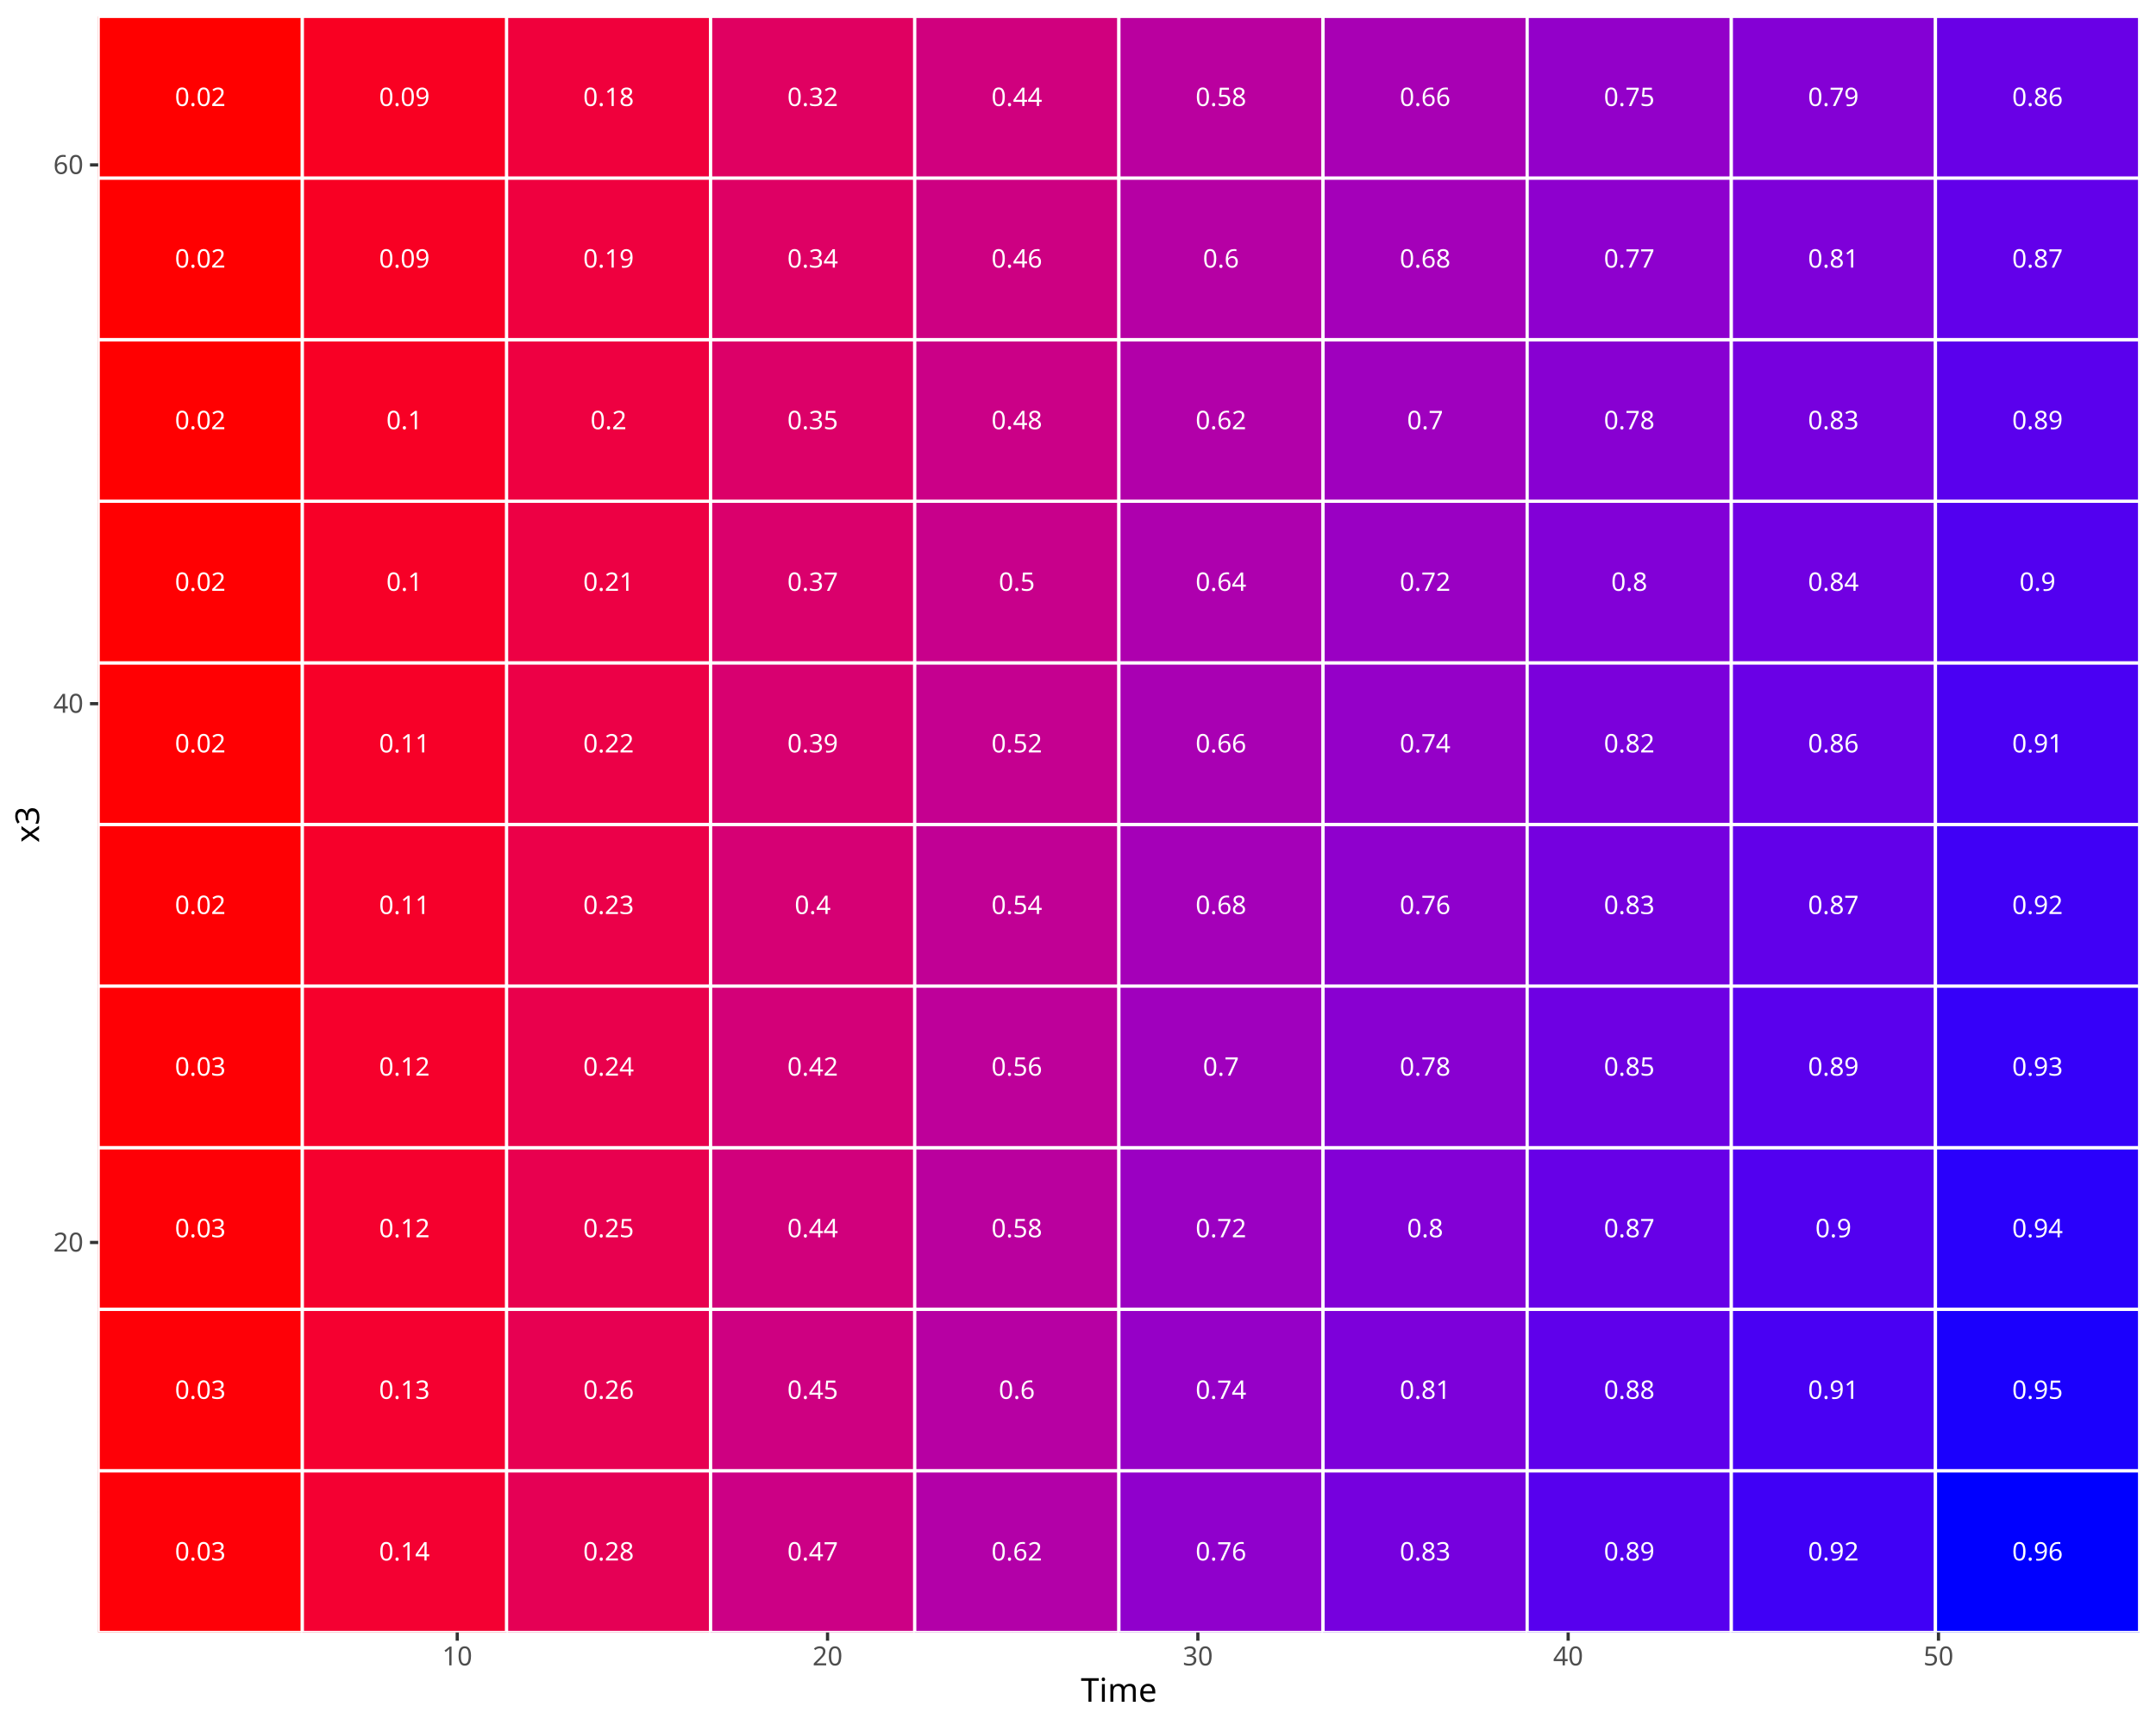
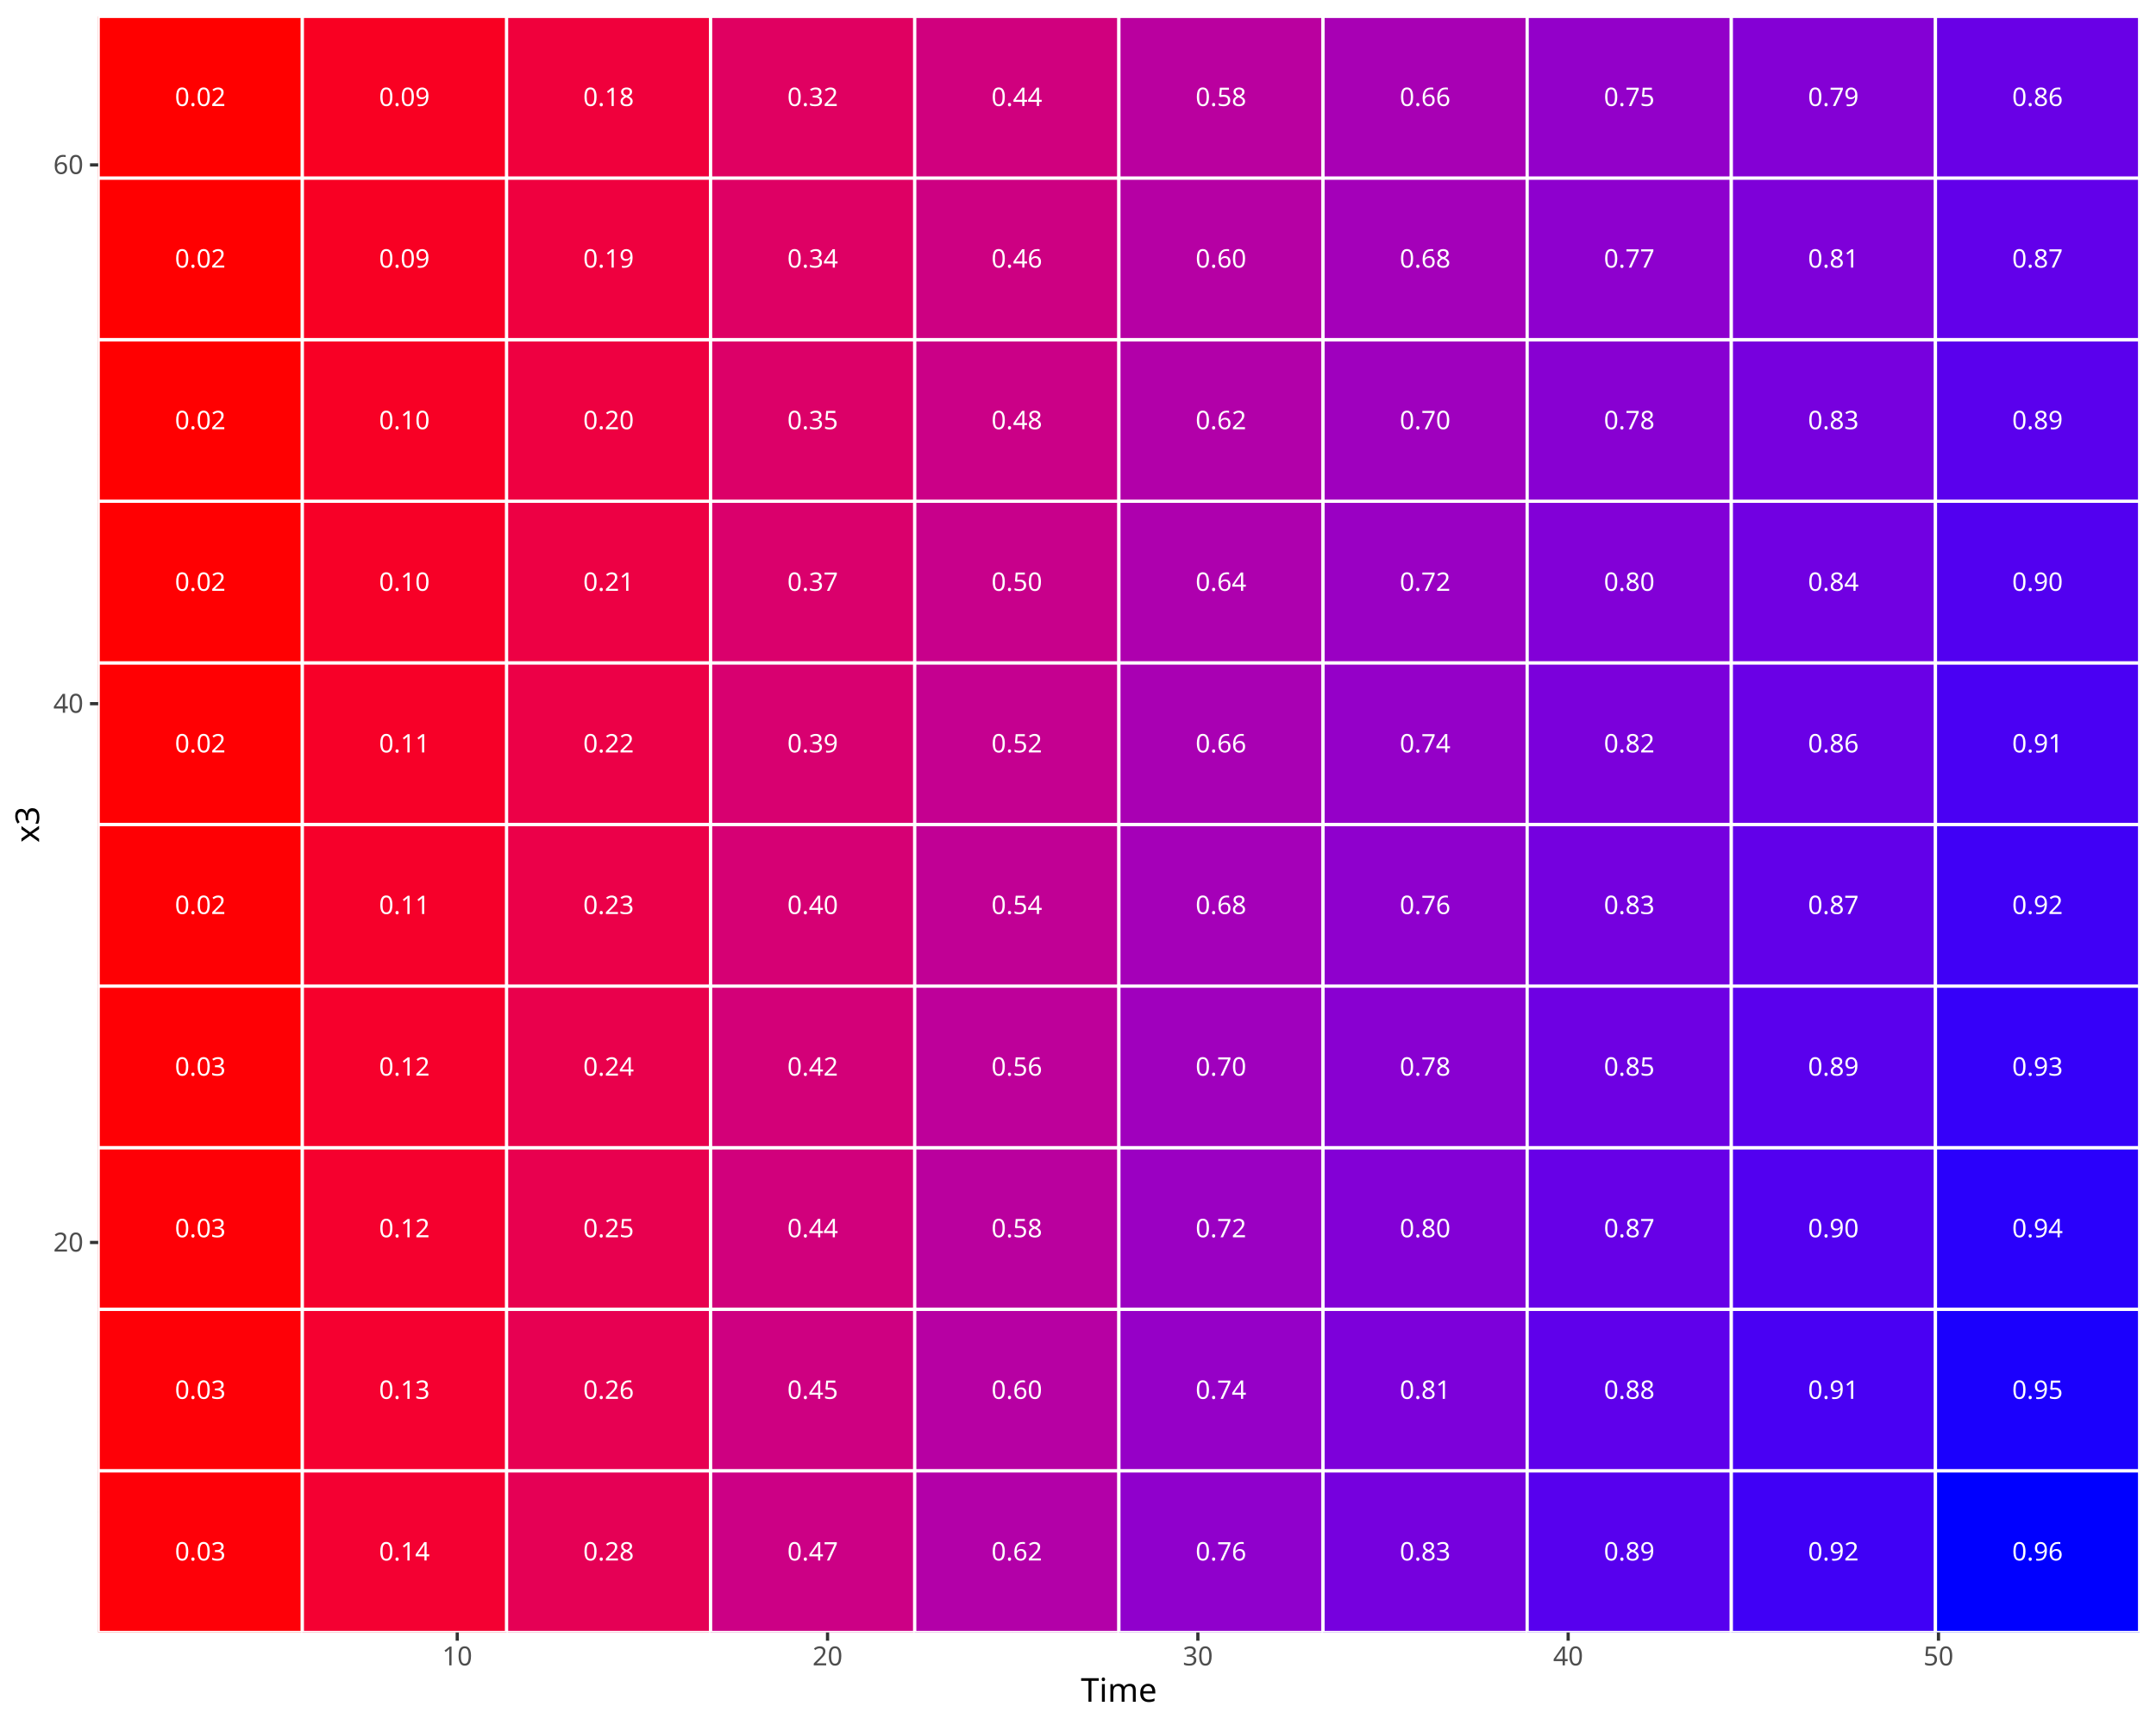
<svg xmlns="http://www.w3.org/2000/svg" class="svglite" data-engine-version="2.0" width="720.00pt" height="576.00pt" viewBox="0 0 720.00 576.00">
  <defs>
    <style type="text/css">
    .svglite line, .svglite polyline, .svglite polygon, .svglite path, .svglite rect, .svglite circle {
      fill: none;
      stroke: #000000;
      stroke-linecap: round;
      stroke-linejoin: round;
      stroke-miterlimit: 10.00;
    }
  </style>
  </defs>
  <rect width="100%" height="100%" style="stroke: none; fill: #FFFFFF;" />
  <defs>
    <clipPath id="cpMC4wMHw3MjAuMDB8MC4wMHw1NzYuMDA=">
      <rect x="0.00" y="0.00" width="720.00" height="576.00" />
    </clipPath>
  </defs>
  <g clip-path="url(#cpMC4wMHw3MjAuMDB8MC4wMHw1NzYuMDA=)">
    <rect x="0.00" y="0.00" width="720.00" height="576.00" style="stroke-width: 1.07; stroke: #FFFFFF; fill: #FFFFFF;" />
  </g>
  <defs>
    <clipPath id="cpMzIuNzl8NzE0LjUyfDUuNDh8NTQ1LjEx">
      <rect x="32.79" y="5.48" width="681.73" height="539.63" />
    </clipPath>
  </defs>
  <g clip-path="url(#cpMzIuNzl8NzE0LjUyfDUuNDh8NTQ1LjEx)">
    <rect x="32.79" y="5.48" width="681.73" height="539.63" style="stroke-width: 1.07; stroke: none; fill: #FFFFFF;" />
    <polyline points="32.79,504.84 714.52,504.84 " style="stroke-width: 0.53; stroke: #EBEBEB; stroke-linecap: butt;" />
    <polyline points="32.79,324.93 714.52,324.93 " style="stroke-width: 0.53; stroke: #EBEBEB; stroke-linecap: butt;" />
    <polyline points="32.79,145.01 714.52,145.01 " style="stroke-width: 0.53; stroke: #EBEBEB; stroke-linecap: butt;" />
    <polyline points="90.87,545.11 90.87,5.48 " style="stroke-width: 0.53; stroke: #EBEBEB; stroke-linecap: butt;" />
    <polyline points="214.53,545.11 214.53,5.48 " style="stroke-width: 0.53; stroke: #EBEBEB; stroke-linecap: butt;" />
    <polyline points="338.19,545.11 338.19,5.48 " style="stroke-width: 0.53; stroke: #EBEBEB; stroke-linecap: butt;" />
    <polyline points="461.86,545.11 461.86,5.48 " style="stroke-width: 0.53; stroke: #EBEBEB; stroke-linecap: butt;" />
    <polyline points="585.52,545.11 585.52,5.48 " style="stroke-width: 0.53; stroke: #EBEBEB; stroke-linecap: butt;" />
    <polyline points="709.19,545.11 709.19,5.48 " style="stroke-width: 0.53; stroke: #EBEBEB; stroke-linecap: butt;" />
    <polyline points="32.79,414.88 714.52,414.88 " style="stroke-width: 1.07; stroke: #EBEBEB; stroke-linecap: butt;" />
    <polyline points="32.79,234.97 714.52,234.97 " style="stroke-width: 1.07; stroke: #EBEBEB; stroke-linecap: butt;" />
    <polyline points="32.79,55.06 714.52,55.06 " style="stroke-width: 1.07; stroke: #EBEBEB; stroke-linecap: butt;" />
    <polyline points="152.70,545.11 152.70,5.48 " style="stroke-width: 1.07; stroke: #EBEBEB; stroke-linecap: butt;" />
    <polyline points="276.36,545.11 276.36,5.48 " style="stroke-width: 1.07; stroke: #EBEBEB; stroke-linecap: butt;" />
    <polyline points="400.03,545.11 400.03,5.48 " style="stroke-width: 1.07; stroke: #EBEBEB; stroke-linecap: butt;" />
    <polyline points="523.69,545.11 523.69,5.48 " style="stroke-width: 1.07; stroke: #EBEBEB; stroke-linecap: butt;" />
    <polyline points="647.36,545.11 647.36,5.48 " style="stroke-width: 1.07; stroke: #EBEBEB; stroke-linecap: butt;" />
    <rect x="32.79" y="437.19" width="68.17" height="53.96" style="stroke-width: 1.07; stroke: #FFFFFF; stroke-linecap: square; stroke-linejoin: miter; fill: #FE0007;" />
    <rect x="32.79" y="383.22" width="68.17" height="53.96" style="stroke-width: 1.07; stroke: #FFFFFF; stroke-linecap: square; stroke-linejoin: miter; fill: #FE0006;" />
    <rect x="32.79" y="329.26" width="68.17" height="53.96" style="stroke-width: 1.07; stroke: #FFFFFF; stroke-linecap: square; stroke-linejoin: miter; fill: #FE0005;" />
    <rect x="32.79" y="275.30" width="68.17" height="53.96" style="stroke-width: 1.07; stroke: #FFFFFF; stroke-linecap: square; stroke-linejoin: miter; fill: #FE0004;" />
    <rect x="32.79" y="221.33" width="68.17" height="53.96" style="stroke-width: 1.07; stroke: #FFFFFF; stroke-linecap: square; stroke-linejoin: miter; fill: #FF0003;" />
    <rect x="32.79" y="167.37" width="68.17" height="53.96" style="stroke-width: 1.07; stroke: #FFFFFF; stroke-linecap: square; stroke-linejoin: miter; fill: #FF0002;" />
    <rect x="32.79" y="113.41" width="68.17" height="53.96" style="stroke-width: 1.07; stroke: #FFFFFF; stroke-linecap: square; stroke-linejoin: miter; fill: #FF0001;" />
    <rect x="32.79" y="491.15" width="68.17" height="53.96" style="stroke-width: 1.07; stroke: #FFFFFF; stroke-linecap: square; stroke-linejoin: miter; fill: #FE0008;" />
    <rect x="32.79" y="59.44" width="68.17" height="53.96" style="stroke-width: 1.07; stroke: #FFFFFF; stroke-linecap: square; stroke-linejoin: miter; fill: #FF0001;" />
    <rect x="32.79" y="5.48" width="68.17" height="53.96" style="stroke-width: 1.07; stroke: #FFFFFF; stroke-linecap: square; stroke-linejoin: miter; fill: #FF0000;" />
    <rect x="169.14" y="437.19" width="68.17" height="53.96" style="stroke-width: 1.07; stroke: #FFFFFF; stroke-linecap: square; stroke-linejoin: miter; fill: #E70052;" />
    <rect x="169.14" y="383.22" width="68.17" height="53.96" style="stroke-width: 1.07; stroke: #FFFFFF; stroke-linecap: square; stroke-linejoin: miter; fill: #E8004F;" />
    <rect x="169.14" y="329.26" width="68.17" height="53.96" style="stroke-width: 1.07; stroke: #FFFFFF; stroke-linecap: square; stroke-linejoin: miter; fill: #E9004C;" />
    <rect x="169.14" y="275.30" width="68.17" height="53.96" style="stroke-width: 1.07; stroke: #FFFFFF; stroke-linecap: square; stroke-linejoin: miter; fill: #EB0049;" />
    <rect x="169.14" y="221.33" width="68.17" height="53.96" style="stroke-width: 1.07; stroke: #FFFFFF; stroke-linecap: square; stroke-linejoin: miter; fill: #EC0047;" />
    <rect x="169.14" y="167.37" width="68.17" height="53.96" style="stroke-width: 1.07; stroke: #FFFFFF; stroke-linecap: square; stroke-linejoin: miter; fill: #ED0044;" />
    <rect x="169.14" y="113.41" width="68.17" height="53.96" style="stroke-width: 1.07; stroke: #FFFFFF; stroke-linecap: square; stroke-linejoin: miter; fill: #EE0041;" />
    <rect x="169.14" y="491.15" width="68.17" height="53.96" style="stroke-width: 1.07; stroke: #FFFFFF; stroke-linecap: square; stroke-linejoin: miter; fill: #E50055;" />
    <rect x="169.14" y="59.44" width="68.17" height="53.96" style="stroke-width: 1.07; stroke: #FFFFFF; stroke-linecap: square; stroke-linejoin: miter; fill: #EF003F;" />
    <rect x="169.14" y="5.48" width="68.17" height="53.96" style="stroke-width: 1.07; stroke: #FFFFFF; stroke-linecap: square; stroke-linejoin: miter; fill: #F0003C;" />
    <rect x="237.31" y="437.19" width="68.17" height="53.96" style="stroke-width: 1.07; stroke: #FFFFFF; stroke-linecap: square; stroke-linejoin: miter; fill: #CE0081;" />
    <rect x="237.31" y="383.22" width="68.17" height="53.96" style="stroke-width: 1.07; stroke: #FFFFFF; stroke-linecap: square; stroke-linejoin: miter; fill: #D1007C;" />
    <rect x="237.31" y="329.26" width="68.17" height="53.96" style="stroke-width: 1.07; stroke: #FFFFFF; stroke-linecap: square; stroke-linejoin: miter; fill: #D30078;" />
    <rect x="237.31" y="275.30" width="68.17" height="53.96" style="stroke-width: 1.07; stroke: #FFFFFF; stroke-linecap: square; stroke-linejoin: miter; fill: #D60074;" />
    <rect x="237.31" y="221.33" width="68.17" height="53.96" style="stroke-width: 1.07; stroke: #FFFFFF; stroke-linecap: square; stroke-linejoin: miter; fill: #D80070;" />
    <rect x="237.31" y="167.37" width="68.17" height="53.96" style="stroke-width: 1.07; stroke: #FFFFFF; stroke-linecap: square; stroke-linejoin: miter; fill: #DA006C;" />
    <rect x="237.31" y="113.41" width="68.17" height="53.96" style="stroke-width: 1.07; stroke: #FFFFFF; stroke-linecap: square; stroke-linejoin: miter; fill: #DC0068;" />
    <rect x="237.31" y="491.15" width="68.17" height="53.96" style="stroke-width: 1.07; stroke: #FFFFFF; stroke-linecap: square; stroke-linejoin: miter; fill: #CC0085;" />
    <rect x="237.31" y="59.44" width="68.17" height="53.96" style="stroke-width: 1.07; stroke: #FFFFFF; stroke-linecap: square; stroke-linejoin: miter; fill: #DE0064;" />
    <rect x="237.31" y="5.48" width="68.17" height="53.96" style="stroke-width: 1.07; stroke: #FFFFFF; stroke-linecap: square; stroke-linejoin: miter; fill: #E00061;" />
    <rect x="305.48" y="437.19" width="68.17" height="53.96" style="stroke-width: 1.07; stroke: #FFFFFF; stroke-linecap: square; stroke-linejoin: miter; fill: #B700A3;" />
    <rect x="305.48" y="383.22" width="68.17" height="53.96" style="stroke-width: 1.07; stroke: #FFFFFF; stroke-linecap: square; stroke-linejoin: miter; fill: #BA009E;" />
    <rect x="305.48" y="329.26" width="68.17" height="53.96" style="stroke-width: 1.07; stroke: #FFFFFF; stroke-linecap: square; stroke-linejoin: miter; fill: #BE009A;" />
    <rect x="305.48" y="275.30" width="68.17" height="53.96" style="stroke-width: 1.07; stroke: #FFFFFF; stroke-linecap: square; stroke-linejoin: miter; fill: #C10095;" />
    <rect x="305.48" y="221.33" width="68.17" height="53.96" style="stroke-width: 1.07; stroke: #FFFFFF; stroke-linecap: square; stroke-linejoin: miter; fill: #C50090;" />
    <rect x="305.48" y="167.37" width="68.17" height="53.96" style="stroke-width: 1.07; stroke: #FFFFFF; stroke-linecap: square; stroke-linejoin: miter; fill: #C8008B;" />
    <rect x="305.48" y="113.41" width="68.17" height="53.96" style="stroke-width: 1.07; stroke: #FFFFFF; stroke-linecap: square; stroke-linejoin: miter; fill: #CB0087;" />
    <rect x="305.48" y="491.15" width="68.17" height="53.96" style="stroke-width: 1.07; stroke: #FFFFFF; stroke-linecap: square; stroke-linejoin: miter; fill: #B300A8;" />
    <rect x="305.48" y="59.44" width="68.17" height="53.96" style="stroke-width: 1.07; stroke: #FFFFFF; stroke-linecap: square; stroke-linejoin: miter; fill: #CD0082;" />
    <rect x="305.48" y="5.48" width="68.17" height="53.96" style="stroke-width: 1.07; stroke: #FFFFFF; stroke-linecap: square; stroke-linejoin: miter; fill: #D0007E;" />
    <rect x="373.66" y="437.19" width="68.17" height="53.96" style="stroke-width: 1.07; stroke: #FFFFFF; stroke-linecap: square; stroke-linejoin: miter; fill: #9600C7;" />
    <rect x="373.66" y="383.22" width="68.17" height="53.96" style="stroke-width: 1.07; stroke: #FFFFFF; stroke-linecap: square; stroke-linejoin: miter; fill: #9B00C2;" />
    <rect x="373.66" y="329.26" width="68.17" height="53.96" style="stroke-width: 1.07; stroke: #FFFFFF; stroke-linecap: square; stroke-linejoin: miter; fill: #A000BD;" />
    <rect x="373.66" y="275.30" width="68.17" height="53.96" style="stroke-width: 1.07; stroke: #FFFFFF; stroke-linecap: square; stroke-linejoin: miter; fill: #A500B8;" />
    <rect x="373.66" y="221.33" width="68.17" height="53.96" style="stroke-width: 1.07; stroke: #FFFFFF; stroke-linecap: square; stroke-linejoin: miter; fill: #A900B3;" />
    <rect x="373.66" y="167.37" width="68.17" height="53.96" style="stroke-width: 1.07; stroke: #FFFFFF; stroke-linecap: square; stroke-linejoin: miter; fill: #AE00AE;" />
    <rect x="373.66" y="113.41" width="68.17" height="53.96" style="stroke-width: 1.07; stroke: #FFFFFF; stroke-linecap: square; stroke-linejoin: miter; fill: #B200A9;" />
    <rect x="373.66" y="491.15" width="68.17" height="53.96" style="stroke-width: 1.07; stroke: #FFFFFF; stroke-linecap: square; stroke-linejoin: miter; fill: #9000CC;" />
    <rect x="373.66" y="59.44" width="68.17" height="53.96" style="stroke-width: 1.07; stroke: #FFFFFF; stroke-linecap: square; stroke-linejoin: miter; fill: #B600A4;" />
    <rect x="373.66" y="5.48" width="68.17" height="53.96" style="stroke-width: 1.07; stroke: #FFFFFF; stroke-linecap: square; stroke-linejoin: miter; fill: #BA009F;" />
    <rect x="441.83" y="437.19" width="68.17" height="53.96" style="stroke-width: 1.07; stroke: #FFFFFF; stroke-linecap: square; stroke-linejoin: miter; fill: #7D00DA;" />
    <rect x="441.83" y="383.22" width="68.17" height="53.96" style="stroke-width: 1.07; stroke: #FFFFFF; stroke-linecap: square; stroke-linejoin: miter; fill: #8300D6;" />
    <rect x="441.83" y="329.26" width="68.17" height="53.96" style="stroke-width: 1.07; stroke: #FFFFFF; stroke-linecap: square; stroke-linejoin: miter; fill: #8900D1;" />
    <rect x="441.83" y="275.30" width="68.17" height="53.96" style="stroke-width: 1.07; stroke: #FFFFFF; stroke-linecap: square; stroke-linejoin: miter; fill: #8F00CD;" />
    <rect x="441.83" y="221.33" width="68.17" height="53.96" style="stroke-width: 1.07; stroke: #FFFFFF; stroke-linecap: square; stroke-linejoin: miter; fill: #9500C8;" />
    <rect x="441.83" y="167.37" width="68.17" height="53.96" style="stroke-width: 1.07; stroke: #FFFFFF; stroke-linecap: square; stroke-linejoin: miter; fill: #9A00C3;" />
    <rect x="441.83" y="113.41" width="68.17" height="53.96" style="stroke-width: 1.07; stroke: #FFFFFF; stroke-linecap: square; stroke-linejoin: miter; fill: #9F00BE;" />
    <rect x="441.83" y="491.15" width="68.17" height="53.96" style="stroke-width: 1.07; stroke: #FFFFFF; stroke-linecap: square; stroke-linejoin: miter; fill: #7600DE;" />
    <rect x="441.83" y="59.44" width="68.17" height="53.96" style="stroke-width: 1.07; stroke: #FFFFFF; stroke-linecap: square; stroke-linejoin: miter; fill: #A400B9;" />
    <rect x="441.83" y="5.48" width="68.17" height="53.96" style="stroke-width: 1.07; stroke: #FFFFFF; stroke-linecap: square; stroke-linejoin: miter; fill: #A800B4;" />
    <rect x="510.00" y="437.19" width="68.17" height="53.96" style="stroke-width: 1.07; stroke: #FFFFFF; stroke-linecap: square; stroke-linejoin: miter; fill: #5F00EB;" />
    <rect x="510.00" y="383.22" width="68.17" height="53.96" style="stroke-width: 1.07; stroke: #FFFFFF; stroke-linecap: square; stroke-linejoin: miter; fill: #6700E7;" />
    <rect x="510.00" y="329.26" width="68.17" height="53.96" style="stroke-width: 1.07; stroke: #FFFFFF; stroke-linecap: square; stroke-linejoin: miter; fill: #6E00E3;" />
    <rect x="510.00" y="275.30" width="68.17" height="53.96" style="stroke-width: 1.07; stroke: #FFFFFF; stroke-linecap: square; stroke-linejoin: miter; fill: #7500DF;" />
    <rect x="510.00" y="221.33" width="68.17" height="53.96" style="stroke-width: 1.07; stroke: #FFFFFF; stroke-linecap: square; stroke-linejoin: miter; fill: #7B00DB;" />
    <rect x="510.00" y="167.37" width="68.17" height="53.96" style="stroke-width: 1.07; stroke: #FFFFFF; stroke-linecap: square; stroke-linejoin: miter; fill: #8200D7;" />
    <rect x="510.00" y="113.41" width="68.17" height="53.96" style="stroke-width: 1.07; stroke: #FFFFFF; stroke-linecap: square; stroke-linejoin: miter; fill: #8800D2;" />
    <rect x="510.00" y="491.15" width="68.17" height="53.96" style="stroke-width: 1.07; stroke: #FFFFFF; stroke-linecap: square; stroke-linejoin: miter; fill: #5700EE;" />
    <rect x="510.00" y="59.44" width="68.17" height="53.96" style="stroke-width: 1.07; stroke: #FFFFFF; stroke-linecap: square; stroke-linejoin: miter; fill: #8E00CE;" />
    <rect x="510.00" y="5.48" width="68.17" height="53.96" style="stroke-width: 1.07; stroke: #FFFFFF; stroke-linecap: square; stroke-linejoin: miter; fill: #9300C9;" />
    <rect x="578.18" y="437.19" width="68.17" height="53.96" style="stroke-width: 1.07; stroke: #FFFFFF; stroke-linecap: square; stroke-linejoin: miter; fill: #4900F3;" />
    <rect x="578.18" y="383.22" width="68.17" height="53.96" style="stroke-width: 1.07; stroke: #FFFFFF; stroke-linecap: square; stroke-linejoin: miter; fill: #5200F0;" />
    <rect x="578.18" y="329.26" width="68.17" height="53.96" style="stroke-width: 1.07; stroke: #FFFFFF; stroke-linecap: square; stroke-linejoin: miter; fill: #5A00ED;" />
    <rect x="578.18" y="275.30" width="68.17" height="53.96" style="stroke-width: 1.07; stroke: #FFFFFF; stroke-linecap: square; stroke-linejoin: miter; fill: #6200E9;" />
    <rect x="578.18" y="221.33" width="68.17" height="53.96" style="stroke-width: 1.07; stroke: #FFFFFF; stroke-linecap: square; stroke-linejoin: miter; fill: #6A00E6;" />
    <rect x="578.18" y="167.37" width="68.17" height="53.96" style="stroke-width: 1.07; stroke: #FFFFFF; stroke-linecap: square; stroke-linejoin: miter; fill: #7100E2;" />
    <rect x="578.18" y="113.41" width="68.17" height="53.96" style="stroke-width: 1.07; stroke: #FFFFFF; stroke-linecap: square; stroke-linejoin: miter; fill: #7700DE;" />
    <rect x="578.18" y="491.15" width="68.17" height="53.96" style="stroke-width: 1.07; stroke: #FFFFFF; stroke-linecap: square; stroke-linejoin: miter; fill: #4000F6;" />
    <rect x="578.18" y="59.44" width="68.17" height="53.96" style="stroke-width: 1.07; stroke: #FFFFFF; stroke-linecap: square; stroke-linejoin: miter; fill: #7E00D9;" />
    <rect x="578.18" y="5.48" width="68.17" height="53.96" style="stroke-width: 1.07; stroke: #FFFFFF; stroke-linecap: square; stroke-linejoin: miter; fill: #8400D5;" />
    <rect x="646.35" y="437.19" width="68.17" height="53.96" style="stroke-width: 1.07; stroke: #FFFFFF; stroke-linecap: square; stroke-linejoin: miter; fill: #1B00FD;" />
    <rect x="646.35" y="383.22" width="68.17" height="53.96" style="stroke-width: 1.07; stroke: #FFFFFF; stroke-linecap: square; stroke-linejoin: miter; fill: #2A00FB;" />
    <rect x="646.35" y="329.26" width="68.17" height="53.96" style="stroke-width: 1.07; stroke: #FFFFFF; stroke-linecap: square; stroke-linejoin: miter; fill: #3600F9;" />
    <rect x="646.35" y="275.30" width="68.17" height="53.96" style="stroke-width: 1.07; stroke: #FFFFFF; stroke-linecap: square; stroke-linejoin: miter; fill: #4000F6;" />
    <rect x="646.35" y="221.33" width="68.17" height="53.96" style="stroke-width: 1.07; stroke: #FFFFFF; stroke-linecap: square; stroke-linejoin: miter; fill: #4A00F3;" />
    <rect x="646.35" y="167.37" width="68.17" height="53.96" style="stroke-width: 1.07; stroke: #FFFFFF; stroke-linecap: square; stroke-linejoin: miter; fill: #5200F0;" />
    <rect x="646.35" y="113.41" width="68.17" height="53.96" style="stroke-width: 1.07; stroke: #FFFFFF; stroke-linecap: square; stroke-linejoin: miter; fill: #5A00ED;" />
    <rect x="646.35" y="491.15" width="68.17" height="53.96" style="stroke-width: 1.07; stroke: #FFFFFF; stroke-linecap: square; stroke-linejoin: miter; fill: #0000FF;" />
    <rect x="646.35" y="59.44" width="68.17" height="53.96" style="stroke-width: 1.07; stroke: #FFFFFF; stroke-linecap: square; stroke-linejoin: miter; fill: #6200EA;" />
    <rect x="646.35" y="5.48" width="68.17" height="53.96" style="stroke-width: 1.07; stroke: #FFFFFF; stroke-linecap: square; stroke-linejoin: miter; fill: #6900E6;" />
    <rect x="100.97" y="437.19" width="68.17" height="53.96" style="stroke-width: 1.07; stroke: #FFFFFF; stroke-linecap: square; stroke-linejoin: miter; fill: #F50030;" />
    <rect x="100.97" y="383.22" width="68.17" height="53.96" style="stroke-width: 1.07; stroke: #FFFFFF; stroke-linecap: square; stroke-linejoin: miter; fill: #F5002E;" />
    <rect x="100.97" y="329.26" width="68.17" height="53.96" style="stroke-width: 1.07; stroke: #FFFFFF; stroke-linecap: square; stroke-linejoin: miter; fill: #F6002C;" />
    <rect x="100.97" y="275.30" width="68.17" height="53.96" style="stroke-width: 1.07; stroke: #FFFFFF; stroke-linecap: square; stroke-linejoin: miter; fill: #F6002A;" />
    <rect x="100.97" y="221.33" width="68.17" height="53.96" style="stroke-width: 1.07; stroke: #FFFFFF; stroke-linecap: square; stroke-linejoin: miter; fill: #F70028;" />
    <rect x="100.97" y="167.37" width="68.17" height="53.96" style="stroke-width: 1.07; stroke: #FFFFFF; stroke-linecap: square; stroke-linejoin: miter; fill: #F70027;" />
    <rect x="100.97" y="113.41" width="68.17" height="53.96" style="stroke-width: 1.07; stroke: #FFFFFF; stroke-linecap: square; stroke-linejoin: miter; fill: #F80025;" />
    <rect x="100.97" y="491.15" width="68.17" height="53.96" style="stroke-width: 1.07; stroke: #FFFFFF; stroke-linecap: square; stroke-linejoin: miter; fill: #F40032;" />
    <rect x="100.97" y="59.44" width="68.17" height="53.96" style="stroke-width: 1.07; stroke: #FFFFFF; stroke-linecap: square; stroke-linejoin: miter; fill: #F80023;" />
    <rect x="100.97" y="5.48" width="68.17" height="53.96" style="stroke-width: 1.07; stroke: #FFFFFF; stroke-linecap: square; stroke-linejoin: miter; fill: #F90022;" />
    <text x="66.88" y="467.10" text-anchor="middle" style="font-size: 8.54px; fill: #FFFFFF; font-family: sans;" textLength="16.61px" lengthAdjust="spacingAndGlyphs">0.03</text>
    <text x="66.88" y="413.14" text-anchor="middle" style="font-size: 8.54px; fill: #FFFFFF; font-family: sans;" textLength="16.61px" lengthAdjust="spacingAndGlyphs">0.03</text>
    <text x="66.88" y="359.18" text-anchor="middle" style="font-size: 8.54px; fill: #FFFFFF; font-family: sans;" textLength="16.61px" lengthAdjust="spacingAndGlyphs">0.03</text>
    <text x="66.88" y="305.21" text-anchor="middle" style="font-size: 8.54px; fill: #FFFFFF; font-family: sans;" textLength="16.61px" lengthAdjust="spacingAndGlyphs">0.02</text>
    <text x="66.88" y="251.25" text-anchor="middle" style="font-size: 8.54px; fill: #FFFFFF; font-family: sans;" textLength="16.61px" lengthAdjust="spacingAndGlyphs">0.02</text>
    <text x="66.88" y="197.29" text-anchor="middle" style="font-size: 8.54px; fill: #FFFFFF; font-family: sans;" textLength="16.61px" lengthAdjust="spacingAndGlyphs">0.02</text>
    <text x="66.88" y="143.32" text-anchor="middle" style="font-size: 8.54px; fill: #FFFFFF; font-family: sans;" textLength="16.61px" lengthAdjust="spacingAndGlyphs">0.02</text>
    <text x="66.88" y="521.07" text-anchor="middle" style="font-size: 8.54px; fill: #FFFFFF; font-family: sans;" textLength="16.61px" lengthAdjust="spacingAndGlyphs">0.03</text>
    <text x="66.88" y="89.36" text-anchor="middle" style="font-size: 8.54px; fill: #FFFFFF; font-family: sans;" textLength="16.61px" lengthAdjust="spacingAndGlyphs">0.02</text>
    <text x="66.88" y="35.40" text-anchor="middle" style="font-size: 8.54px; fill: #FFFFFF; font-family: sans;" textLength="16.61px" lengthAdjust="spacingAndGlyphs">0.02</text>
    <text x="203.23" y="467.10" text-anchor="middle" style="font-size: 8.54px; fill: #FFFFFF; font-family: sans;" textLength="16.61px" lengthAdjust="spacingAndGlyphs">0.26</text>
    <text x="203.23" y="413.14" text-anchor="middle" style="font-size: 8.54px; fill: #FFFFFF; font-family: sans;" textLength="16.61px" lengthAdjust="spacingAndGlyphs">0.25</text>
    <text x="203.23" y="359.18" text-anchor="middle" style="font-size: 8.54px; fill: #FFFFFF; font-family: sans;" textLength="16.61px" lengthAdjust="spacingAndGlyphs">0.24</text>
    <text x="203.23" y="305.21" text-anchor="middle" style="font-size: 8.54px; fill: #FFFFFF; font-family: sans;" textLength="16.61px" lengthAdjust="spacingAndGlyphs">0.23</text>
    <text x="203.23" y="251.25" text-anchor="middle" style="font-size: 8.54px; fill: #FFFFFF; font-family: sans;" textLength="16.61px" lengthAdjust="spacingAndGlyphs">0.22</text>
    <text x="203.23" y="197.29" text-anchor="middle" style="font-size: 8.54px; fill: #FFFFFF; font-family: sans;" textLength="16.61px" lengthAdjust="spacingAndGlyphs">0.21</text>
-     <text x="203.23" y="143.32" text-anchor="middle" style="font-size: 8.54px; fill: #FFFFFF; font-family: sans;" textLength="11.87px" lengthAdjust="spacingAndGlyphs">0.2</text>
+     <text x="203.23" y="143.32" text-anchor="middle" style="font-size: 8.54px; fill: #FFFFFF; font-family: sans;" textLength="16.61px" lengthAdjust="spacingAndGlyphs">0.20</text>
    <text x="203.23" y="521.07" text-anchor="middle" style="font-size: 8.54px; fill: #FFFFFF; font-family: sans;" textLength="16.61px" lengthAdjust="spacingAndGlyphs">0.28</text>
    <text x="203.23" y="89.36" text-anchor="middle" style="font-size: 8.54px; fill: #FFFFFF; font-family: sans;" textLength="16.61px" lengthAdjust="spacingAndGlyphs">0.19</text>
    <text x="203.23" y="35.40" text-anchor="middle" style="font-size: 8.54px; fill: #FFFFFF; font-family: sans;" textLength="16.61px" lengthAdjust="spacingAndGlyphs">0.18</text>
    <text x="271.40" y="467.10" text-anchor="middle" style="font-size: 8.54px; fill: #FFFFFF; font-family: sans;" textLength="16.61px" lengthAdjust="spacingAndGlyphs">0.45</text>
    <text x="271.40" y="413.14" text-anchor="middle" style="font-size: 8.54px; fill: #FFFFFF; font-family: sans;" textLength="16.61px" lengthAdjust="spacingAndGlyphs">0.44</text>
    <text x="271.40" y="359.18" text-anchor="middle" style="font-size: 8.54px; fill: #FFFFFF; font-family: sans;" textLength="16.61px" lengthAdjust="spacingAndGlyphs">0.42</text>
-     <text x="271.40" y="305.21" text-anchor="middle" style="font-size: 8.54px; fill: #FFFFFF; font-family: sans;" textLength="11.87px" lengthAdjust="spacingAndGlyphs">0.4</text>
+     <text x="271.40" y="305.21" text-anchor="middle" style="font-size: 8.54px; fill: #FFFFFF; font-family: sans;" textLength="16.61px" lengthAdjust="spacingAndGlyphs">0.40</text>
    <text x="271.40" y="251.25" text-anchor="middle" style="font-size: 8.54px; fill: #FFFFFF; font-family: sans;" textLength="16.61px" lengthAdjust="spacingAndGlyphs">0.39</text>
    <text x="271.40" y="197.29" text-anchor="middle" style="font-size: 8.54px; fill: #FFFFFF; font-family: sans;" textLength="16.61px" lengthAdjust="spacingAndGlyphs">0.37</text>
    <text x="271.40" y="143.32" text-anchor="middle" style="font-size: 8.54px; fill: #FFFFFF; font-family: sans;" textLength="16.61px" lengthAdjust="spacingAndGlyphs">0.35</text>
    <text x="271.40" y="521.07" text-anchor="middle" style="font-size: 8.54px; fill: #FFFFFF; font-family: sans;" textLength="16.61px" lengthAdjust="spacingAndGlyphs">0.47</text>
    <text x="271.40" y="89.36" text-anchor="middle" style="font-size: 8.54px; fill: #FFFFFF; font-family: sans;" textLength="16.61px" lengthAdjust="spacingAndGlyphs">0.34</text>
    <text x="271.40" y="35.40" text-anchor="middle" style="font-size: 8.54px; fill: #FFFFFF; font-family: sans;" textLength="16.61px" lengthAdjust="spacingAndGlyphs">0.32</text>
-     <text x="339.57" y="467.10" text-anchor="middle" style="font-size: 8.54px; fill: #FFFFFF; font-family: sans;" textLength="11.87px" lengthAdjust="spacingAndGlyphs">0.6</text>
+     <text x="339.57" y="467.10" text-anchor="middle" style="font-size: 8.54px; fill: #FFFFFF; font-family: sans;" textLength="16.61px" lengthAdjust="spacingAndGlyphs">0.60</text>
    <text x="339.57" y="413.14" text-anchor="middle" style="font-size: 8.54px; fill: #FFFFFF; font-family: sans;" textLength="16.61px" lengthAdjust="spacingAndGlyphs">0.58</text>
    <text x="339.57" y="359.18" text-anchor="middle" style="font-size: 8.54px; fill: #FFFFFF; font-family: sans;" textLength="16.61px" lengthAdjust="spacingAndGlyphs">0.56</text>
    <text x="339.57" y="305.21" text-anchor="middle" style="font-size: 8.54px; fill: #FFFFFF; font-family: sans;" textLength="16.61px" lengthAdjust="spacingAndGlyphs">0.54</text>
    <text x="339.57" y="251.25" text-anchor="middle" style="font-size: 8.54px; fill: #FFFFFF; font-family: sans;" textLength="16.61px" lengthAdjust="spacingAndGlyphs">0.52</text>
-     <text x="339.57" y="197.29" text-anchor="middle" style="font-size: 8.54px; fill: #FFFFFF; font-family: sans;" textLength="11.87px" lengthAdjust="spacingAndGlyphs">0.5</text>
+     <text x="339.57" y="197.29" text-anchor="middle" style="font-size: 8.54px; fill: #FFFFFF; font-family: sans;" textLength="16.61px" lengthAdjust="spacingAndGlyphs">0.50</text>
    <text x="339.57" y="143.32" text-anchor="middle" style="font-size: 8.54px; fill: #FFFFFF; font-family: sans;" textLength="16.61px" lengthAdjust="spacingAndGlyphs">0.48</text>
    <text x="339.57" y="521.07" text-anchor="middle" style="font-size: 8.54px; fill: #FFFFFF; font-family: sans;" textLength="16.61px" lengthAdjust="spacingAndGlyphs">0.62</text>
    <text x="339.57" y="89.36" text-anchor="middle" style="font-size: 8.54px; fill: #FFFFFF; font-family: sans;" textLength="16.61px" lengthAdjust="spacingAndGlyphs">0.46</text>
    <text x="339.57" y="35.40" text-anchor="middle" style="font-size: 8.54px; fill: #FFFFFF; font-family: sans;" textLength="16.61px" lengthAdjust="spacingAndGlyphs">0.44</text>
    <text x="407.74" y="467.10" text-anchor="middle" style="font-size: 8.54px; fill: #FFFFFF; font-family: sans;" textLength="16.61px" lengthAdjust="spacingAndGlyphs">0.74</text>
    <text x="407.74" y="413.14" text-anchor="middle" style="font-size: 8.54px; fill: #FFFFFF; font-family: sans;" textLength="16.61px" lengthAdjust="spacingAndGlyphs">0.72</text>
-     <text x="407.74" y="359.18" text-anchor="middle" style="font-size: 8.54px; fill: #FFFFFF; font-family: sans;" textLength="11.87px" lengthAdjust="spacingAndGlyphs">0.7</text>
+     <text x="407.74" y="359.18" text-anchor="middle" style="font-size: 8.54px; fill: #FFFFFF; font-family: sans;" textLength="16.61px" lengthAdjust="spacingAndGlyphs">0.70</text>
    <text x="407.74" y="305.21" text-anchor="middle" style="font-size: 8.54px; fill: #FFFFFF; font-family: sans;" textLength="16.61px" lengthAdjust="spacingAndGlyphs">0.68</text>
    <text x="407.74" y="251.25" text-anchor="middle" style="font-size: 8.54px; fill: #FFFFFF; font-family: sans;" textLength="16.61px" lengthAdjust="spacingAndGlyphs">0.66</text>
    <text x="407.74" y="197.29" text-anchor="middle" style="font-size: 8.54px; fill: #FFFFFF; font-family: sans;" textLength="16.61px" lengthAdjust="spacingAndGlyphs">0.64</text>
    <text x="407.74" y="143.32" text-anchor="middle" style="font-size: 8.54px; fill: #FFFFFF; font-family: sans;" textLength="16.61px" lengthAdjust="spacingAndGlyphs">0.62</text>
    <text x="407.74" y="521.07" text-anchor="middle" style="font-size: 8.54px; fill: #FFFFFF; font-family: sans;" textLength="16.61px" lengthAdjust="spacingAndGlyphs">0.76</text>
-     <text x="407.74" y="89.36" text-anchor="middle" style="font-size: 8.54px; fill: #FFFFFF; font-family: sans;" textLength="11.87px" lengthAdjust="spacingAndGlyphs">0.6</text>
+     <text x="407.74" y="89.36" text-anchor="middle" style="font-size: 8.54px; fill: #FFFFFF; font-family: sans;" textLength="16.61px" lengthAdjust="spacingAndGlyphs">0.60</text>
    <text x="407.74" y="35.40" text-anchor="middle" style="font-size: 8.54px; fill: #FFFFFF; font-family: sans;" textLength="16.61px" lengthAdjust="spacingAndGlyphs">0.58</text>
    <text x="475.92" y="467.10" text-anchor="middle" style="font-size: 8.54px; fill: #FFFFFF; font-family: sans;" textLength="16.61px" lengthAdjust="spacingAndGlyphs">0.81</text>
-     <text x="475.92" y="413.14" text-anchor="middle" style="font-size: 8.54px; fill: #FFFFFF; font-family: sans;" textLength="11.87px" lengthAdjust="spacingAndGlyphs">0.8</text>
+     <text x="475.92" y="413.14" text-anchor="middle" style="font-size: 8.54px; fill: #FFFFFF; font-family: sans;" textLength="16.61px" lengthAdjust="spacingAndGlyphs">0.80</text>
    <text x="475.92" y="359.18" text-anchor="middle" style="font-size: 8.54px; fill: #FFFFFF; font-family: sans;" textLength="16.61px" lengthAdjust="spacingAndGlyphs">0.78</text>
    <text x="475.92" y="305.21" text-anchor="middle" style="font-size: 8.54px; fill: #FFFFFF; font-family: sans;" textLength="16.61px" lengthAdjust="spacingAndGlyphs">0.76</text>
    <text x="475.92" y="251.25" text-anchor="middle" style="font-size: 8.54px; fill: #FFFFFF; font-family: sans;" textLength="16.61px" lengthAdjust="spacingAndGlyphs">0.74</text>
    <text x="475.92" y="197.29" text-anchor="middle" style="font-size: 8.54px; fill: #FFFFFF; font-family: sans;" textLength="16.61px" lengthAdjust="spacingAndGlyphs">0.72</text>
-     <text x="475.92" y="143.32" text-anchor="middle" style="font-size: 8.54px; fill: #FFFFFF; font-family: sans;" textLength="11.87px" lengthAdjust="spacingAndGlyphs">0.7</text>
+     <text x="475.92" y="143.32" text-anchor="middle" style="font-size: 8.54px; fill: #FFFFFF; font-family: sans;" textLength="16.61px" lengthAdjust="spacingAndGlyphs">0.70</text>
    <text x="475.92" y="521.07" text-anchor="middle" style="font-size: 8.54px; fill: #FFFFFF; font-family: sans;" textLength="16.61px" lengthAdjust="spacingAndGlyphs">0.83</text>
    <text x="475.92" y="89.36" text-anchor="middle" style="font-size: 8.54px; fill: #FFFFFF; font-family: sans;" textLength="16.61px" lengthAdjust="spacingAndGlyphs">0.68</text>
    <text x="475.92" y="35.40" text-anchor="middle" style="font-size: 8.54px; fill: #FFFFFF; font-family: sans;" textLength="16.61px" lengthAdjust="spacingAndGlyphs">0.66</text>
    <text x="544.09" y="467.10" text-anchor="middle" style="font-size: 8.54px; fill: #FFFFFF; font-family: sans;" textLength="16.61px" lengthAdjust="spacingAndGlyphs">0.88</text>
    <text x="544.09" y="413.14" text-anchor="middle" style="font-size: 8.54px; fill: #FFFFFF; font-family: sans;" textLength="16.61px" lengthAdjust="spacingAndGlyphs">0.87</text>
    <text x="544.09" y="359.18" text-anchor="middle" style="font-size: 8.54px; fill: #FFFFFF; font-family: sans;" textLength="16.61px" lengthAdjust="spacingAndGlyphs">0.85</text>
    <text x="544.09" y="305.21" text-anchor="middle" style="font-size: 8.54px; fill: #FFFFFF; font-family: sans;" textLength="16.61px" lengthAdjust="spacingAndGlyphs">0.83</text>
    <text x="544.09" y="251.25" text-anchor="middle" style="font-size: 8.54px; fill: #FFFFFF; font-family: sans;" textLength="16.61px" lengthAdjust="spacingAndGlyphs">0.82</text>
-     <text x="544.09" y="197.29" text-anchor="middle" style="font-size: 8.54px; fill: #FFFFFF; font-family: sans;" textLength="11.87px" lengthAdjust="spacingAndGlyphs">0.8</text>
+     <text x="544.09" y="197.29" text-anchor="middle" style="font-size: 8.54px; fill: #FFFFFF; font-family: sans;" textLength="16.61px" lengthAdjust="spacingAndGlyphs">0.80</text>
    <text x="544.09" y="143.32" text-anchor="middle" style="font-size: 8.54px; fill: #FFFFFF; font-family: sans;" textLength="16.61px" lengthAdjust="spacingAndGlyphs">0.78</text>
    <text x="544.09" y="521.07" text-anchor="middle" style="font-size: 8.54px; fill: #FFFFFF; font-family: sans;" textLength="16.61px" lengthAdjust="spacingAndGlyphs">0.89</text>
    <text x="544.09" y="89.36" text-anchor="middle" style="font-size: 8.54px; fill: #FFFFFF; font-family: sans;" textLength="16.61px" lengthAdjust="spacingAndGlyphs">0.77</text>
    <text x="544.09" y="35.40" text-anchor="middle" style="font-size: 8.54px; fill: #FFFFFF; font-family: sans;" textLength="16.61px" lengthAdjust="spacingAndGlyphs">0.75</text>
    <text x="612.26" y="467.10" text-anchor="middle" style="font-size: 8.54px; fill: #FFFFFF; font-family: sans;" textLength="16.61px" lengthAdjust="spacingAndGlyphs">0.91</text>
-     <text x="612.26" y="413.14" text-anchor="middle" style="font-size: 8.54px; fill: #FFFFFF; font-family: sans;" textLength="11.87px" lengthAdjust="spacingAndGlyphs">0.9</text>
+     <text x="612.26" y="413.14" text-anchor="middle" style="font-size: 8.54px; fill: #FFFFFF; font-family: sans;" textLength="16.61px" lengthAdjust="spacingAndGlyphs">0.90</text>
    <text x="612.26" y="359.18" text-anchor="middle" style="font-size: 8.54px; fill: #FFFFFF; font-family: sans;" textLength="16.61px" lengthAdjust="spacingAndGlyphs">0.89</text>
    <text x="612.26" y="305.21" text-anchor="middle" style="font-size: 8.54px; fill: #FFFFFF; font-family: sans;" textLength="16.61px" lengthAdjust="spacingAndGlyphs">0.87</text>
    <text x="612.26" y="251.25" text-anchor="middle" style="font-size: 8.54px; fill: #FFFFFF; font-family: sans;" textLength="16.61px" lengthAdjust="spacingAndGlyphs">0.86</text>
    <text x="612.26" y="197.29" text-anchor="middle" style="font-size: 8.54px; fill: #FFFFFF; font-family: sans;" textLength="16.61px" lengthAdjust="spacingAndGlyphs">0.84</text>
    <text x="612.26" y="143.32" text-anchor="middle" style="font-size: 8.54px; fill: #FFFFFF; font-family: sans;" textLength="16.61px" lengthAdjust="spacingAndGlyphs">0.83</text>
    <text x="612.26" y="521.07" text-anchor="middle" style="font-size: 8.54px; fill: #FFFFFF; font-family: sans;" textLength="16.61px" lengthAdjust="spacingAndGlyphs">0.92</text>
    <text x="612.26" y="89.36" text-anchor="middle" style="font-size: 8.54px; fill: #FFFFFF; font-family: sans;" textLength="16.61px" lengthAdjust="spacingAndGlyphs">0.81</text>
    <text x="612.26" y="35.40" text-anchor="middle" style="font-size: 8.54px; fill: #FFFFFF; font-family: sans;" textLength="16.61px" lengthAdjust="spacingAndGlyphs">0.79</text>
    <text x="680.43" y="467.10" text-anchor="middle" style="font-size: 8.54px; fill: #FFFFFF; font-family: sans;" textLength="16.61px" lengthAdjust="spacingAndGlyphs">0.95</text>
    <text x="680.43" y="413.14" text-anchor="middle" style="font-size: 8.54px; fill: #FFFFFF; font-family: sans;" textLength="16.61px" lengthAdjust="spacingAndGlyphs">0.94</text>
    <text x="680.43" y="359.18" text-anchor="middle" style="font-size: 8.54px; fill: #FFFFFF; font-family: sans;" textLength="16.61px" lengthAdjust="spacingAndGlyphs">0.93</text>
    <text x="680.43" y="305.21" text-anchor="middle" style="font-size: 8.54px; fill: #FFFFFF; font-family: sans;" textLength="16.61px" lengthAdjust="spacingAndGlyphs">0.92</text>
    <text x="680.43" y="251.25" text-anchor="middle" style="font-size: 8.54px; fill: #FFFFFF; font-family: sans;" textLength="16.61px" lengthAdjust="spacingAndGlyphs">0.91</text>
-     <text x="680.43" y="197.29" text-anchor="middle" style="font-size: 8.54px; fill: #FFFFFF; font-family: sans;" textLength="11.87px" lengthAdjust="spacingAndGlyphs">0.9</text>
+     <text x="680.43" y="197.29" text-anchor="middle" style="font-size: 8.54px; fill: #FFFFFF; font-family: sans;" textLength="16.61px" lengthAdjust="spacingAndGlyphs">0.90</text>
    <text x="680.43" y="143.32" text-anchor="middle" style="font-size: 8.54px; fill: #FFFFFF; font-family: sans;" textLength="16.61px" lengthAdjust="spacingAndGlyphs">0.89</text>
    <text x="680.43" y="521.07" text-anchor="middle" style="font-size: 8.54px; fill: #FFFFFF; font-family: sans;" textLength="16.61px" lengthAdjust="spacingAndGlyphs">0.96</text>
    <text x="680.43" y="89.36" text-anchor="middle" style="font-size: 8.54px; fill: #FFFFFF; font-family: sans;" textLength="16.61px" lengthAdjust="spacingAndGlyphs">0.87</text>
    <text x="680.43" y="35.40" text-anchor="middle" style="font-size: 8.54px; fill: #FFFFFF; font-family: sans;" textLength="16.61px" lengthAdjust="spacingAndGlyphs">0.86</text>
    <text x="135.05" y="467.10" text-anchor="middle" style="font-size: 8.54px; fill: #FFFFFF; font-family: sans;" textLength="16.61px" lengthAdjust="spacingAndGlyphs">0.13</text>
    <text x="135.05" y="413.14" text-anchor="middle" style="font-size: 8.54px; fill: #FFFFFF; font-family: sans;" textLength="16.61px" lengthAdjust="spacingAndGlyphs">0.12</text>
    <text x="135.05" y="359.18" text-anchor="middle" style="font-size: 8.54px; fill: #FFFFFF; font-family: sans;" textLength="16.61px" lengthAdjust="spacingAndGlyphs">0.12</text>
    <text x="135.05" y="305.21" text-anchor="middle" style="font-size: 8.54px; fill: #FFFFFF; font-family: sans;" textLength="16.61px" lengthAdjust="spacingAndGlyphs">0.11</text>
    <text x="135.05" y="251.25" text-anchor="middle" style="font-size: 8.54px; fill: #FFFFFF; font-family: sans;" textLength="16.61px" lengthAdjust="spacingAndGlyphs">0.11</text>
-     <text x="135.05" y="197.29" text-anchor="middle" style="font-size: 8.54px; fill: #FFFFFF; font-family: sans;" textLength="11.87px" lengthAdjust="spacingAndGlyphs">0.1</text>
-     <text x="135.05" y="143.32" text-anchor="middle" style="font-size: 8.54px; fill: #FFFFFF; font-family: sans;" textLength="11.87px" lengthAdjust="spacingAndGlyphs">0.1</text>
+     <text x="135.05" y="197.29" text-anchor="middle" style="font-size: 8.54px; fill: #FFFFFF; font-family: sans;" textLength="16.61px" lengthAdjust="spacingAndGlyphs">0.10</text>
+     <text x="135.05" y="143.32" text-anchor="middle" style="font-size: 8.54px; fill: #FFFFFF; font-family: sans;" textLength="16.61px" lengthAdjust="spacingAndGlyphs">0.10</text>
    <text x="135.05" y="521.07" text-anchor="middle" style="font-size: 8.54px; fill: #FFFFFF; font-family: sans;" textLength="16.61px" lengthAdjust="spacingAndGlyphs">0.14</text>
    <text x="135.05" y="89.36" text-anchor="middle" style="font-size: 8.54px; fill: #FFFFFF; font-family: sans;" textLength="16.61px" lengthAdjust="spacingAndGlyphs">0.09</text>
    <text x="135.05" y="35.40" text-anchor="middle" style="font-size: 8.54px; fill: #FFFFFF; font-family: sans;" textLength="16.61px" lengthAdjust="spacingAndGlyphs">0.09</text>
  </g>
  <g clip-path="url(#cpMC4wMHw3MjAuMDB8MC4wMHw1NzYuMDA=)">
    <text x="27.86" y="417.91" text-anchor="end" style="font-size: 8.80px; fill: #4D4D4D; font-family: sans;" textLength="9.79px" lengthAdjust="spacingAndGlyphs">20</text>
    <text x="27.86" y="238.00" text-anchor="end" style="font-size: 8.80px; fill: #4D4D4D; font-family: sans;" textLength="9.79px" lengthAdjust="spacingAndGlyphs">40</text>
    <text x="27.86" y="58.09" text-anchor="end" style="font-size: 8.80px; fill: #4D4D4D; font-family: sans;" textLength="9.79px" lengthAdjust="spacingAndGlyphs">60</text>
    <polyline points="30.05,414.88 32.79,414.88 " style="stroke-width: 1.07; stroke: #333333; stroke-linecap: butt;" />
    <polyline points="30.05,234.97 32.79,234.97 " style="stroke-width: 1.07; stroke: #333333; stroke-linecap: butt;" />
    <polyline points="30.05,55.06 32.79,55.06 " style="stroke-width: 1.07; stroke: #333333; stroke-linecap: butt;" />
    <polyline points="152.70,547.85 152.70,545.11 " style="stroke-width: 1.07; stroke: #333333; stroke-linecap: butt;" />
    <polyline points="276.36,547.85 276.36,545.11 " style="stroke-width: 1.07; stroke: #333333; stroke-linecap: butt;" />
    <polyline points="400.03,547.85 400.03,545.11 " style="stroke-width: 1.07; stroke: #333333; stroke-linecap: butt;" />
    <polyline points="523.69,547.85 523.69,545.11 " style="stroke-width: 1.07; stroke: #333333; stroke-linecap: butt;" />
    <polyline points="647.36,547.85 647.36,545.11 " style="stroke-width: 1.07; stroke: #333333; stroke-linecap: butt;" />
    <text x="152.70" y="556.10" text-anchor="middle" style="font-size: 8.80px; fill: #4D4D4D; font-family: sans;" textLength="9.79px" lengthAdjust="spacingAndGlyphs">10</text>
    <text x="276.36" y="556.10" text-anchor="middle" style="font-size: 8.80px; fill: #4D4D4D; font-family: sans;" textLength="9.79px" lengthAdjust="spacingAndGlyphs">20</text>
    <text x="400.03" y="556.10" text-anchor="middle" style="font-size: 8.80px; fill: #4D4D4D; font-family: sans;" textLength="9.79px" lengthAdjust="spacingAndGlyphs">30</text>
    <text x="523.69" y="556.10" text-anchor="middle" style="font-size: 8.80px; fill: #4D4D4D; font-family: sans;" textLength="9.79px" lengthAdjust="spacingAndGlyphs">40</text>
    <text x="647.36" y="556.10" text-anchor="middle" style="font-size: 8.80px; fill: #4D4D4D; font-family: sans;" textLength="9.79px" lengthAdjust="spacingAndGlyphs">50</text>
    <text x="373.66" y="568.24" text-anchor="middle" style="font-size: 11.00px; font-family: sans;" textLength="24.45px" lengthAdjust="spacingAndGlyphs">Time</text>
    <text transform="translate(13.05,275.30) rotate(-90)" text-anchor="middle" style="font-size: 11.00px; font-family: sans;" textLength="11.62px" lengthAdjust="spacingAndGlyphs">x3</text>
  </g>
</svg>
